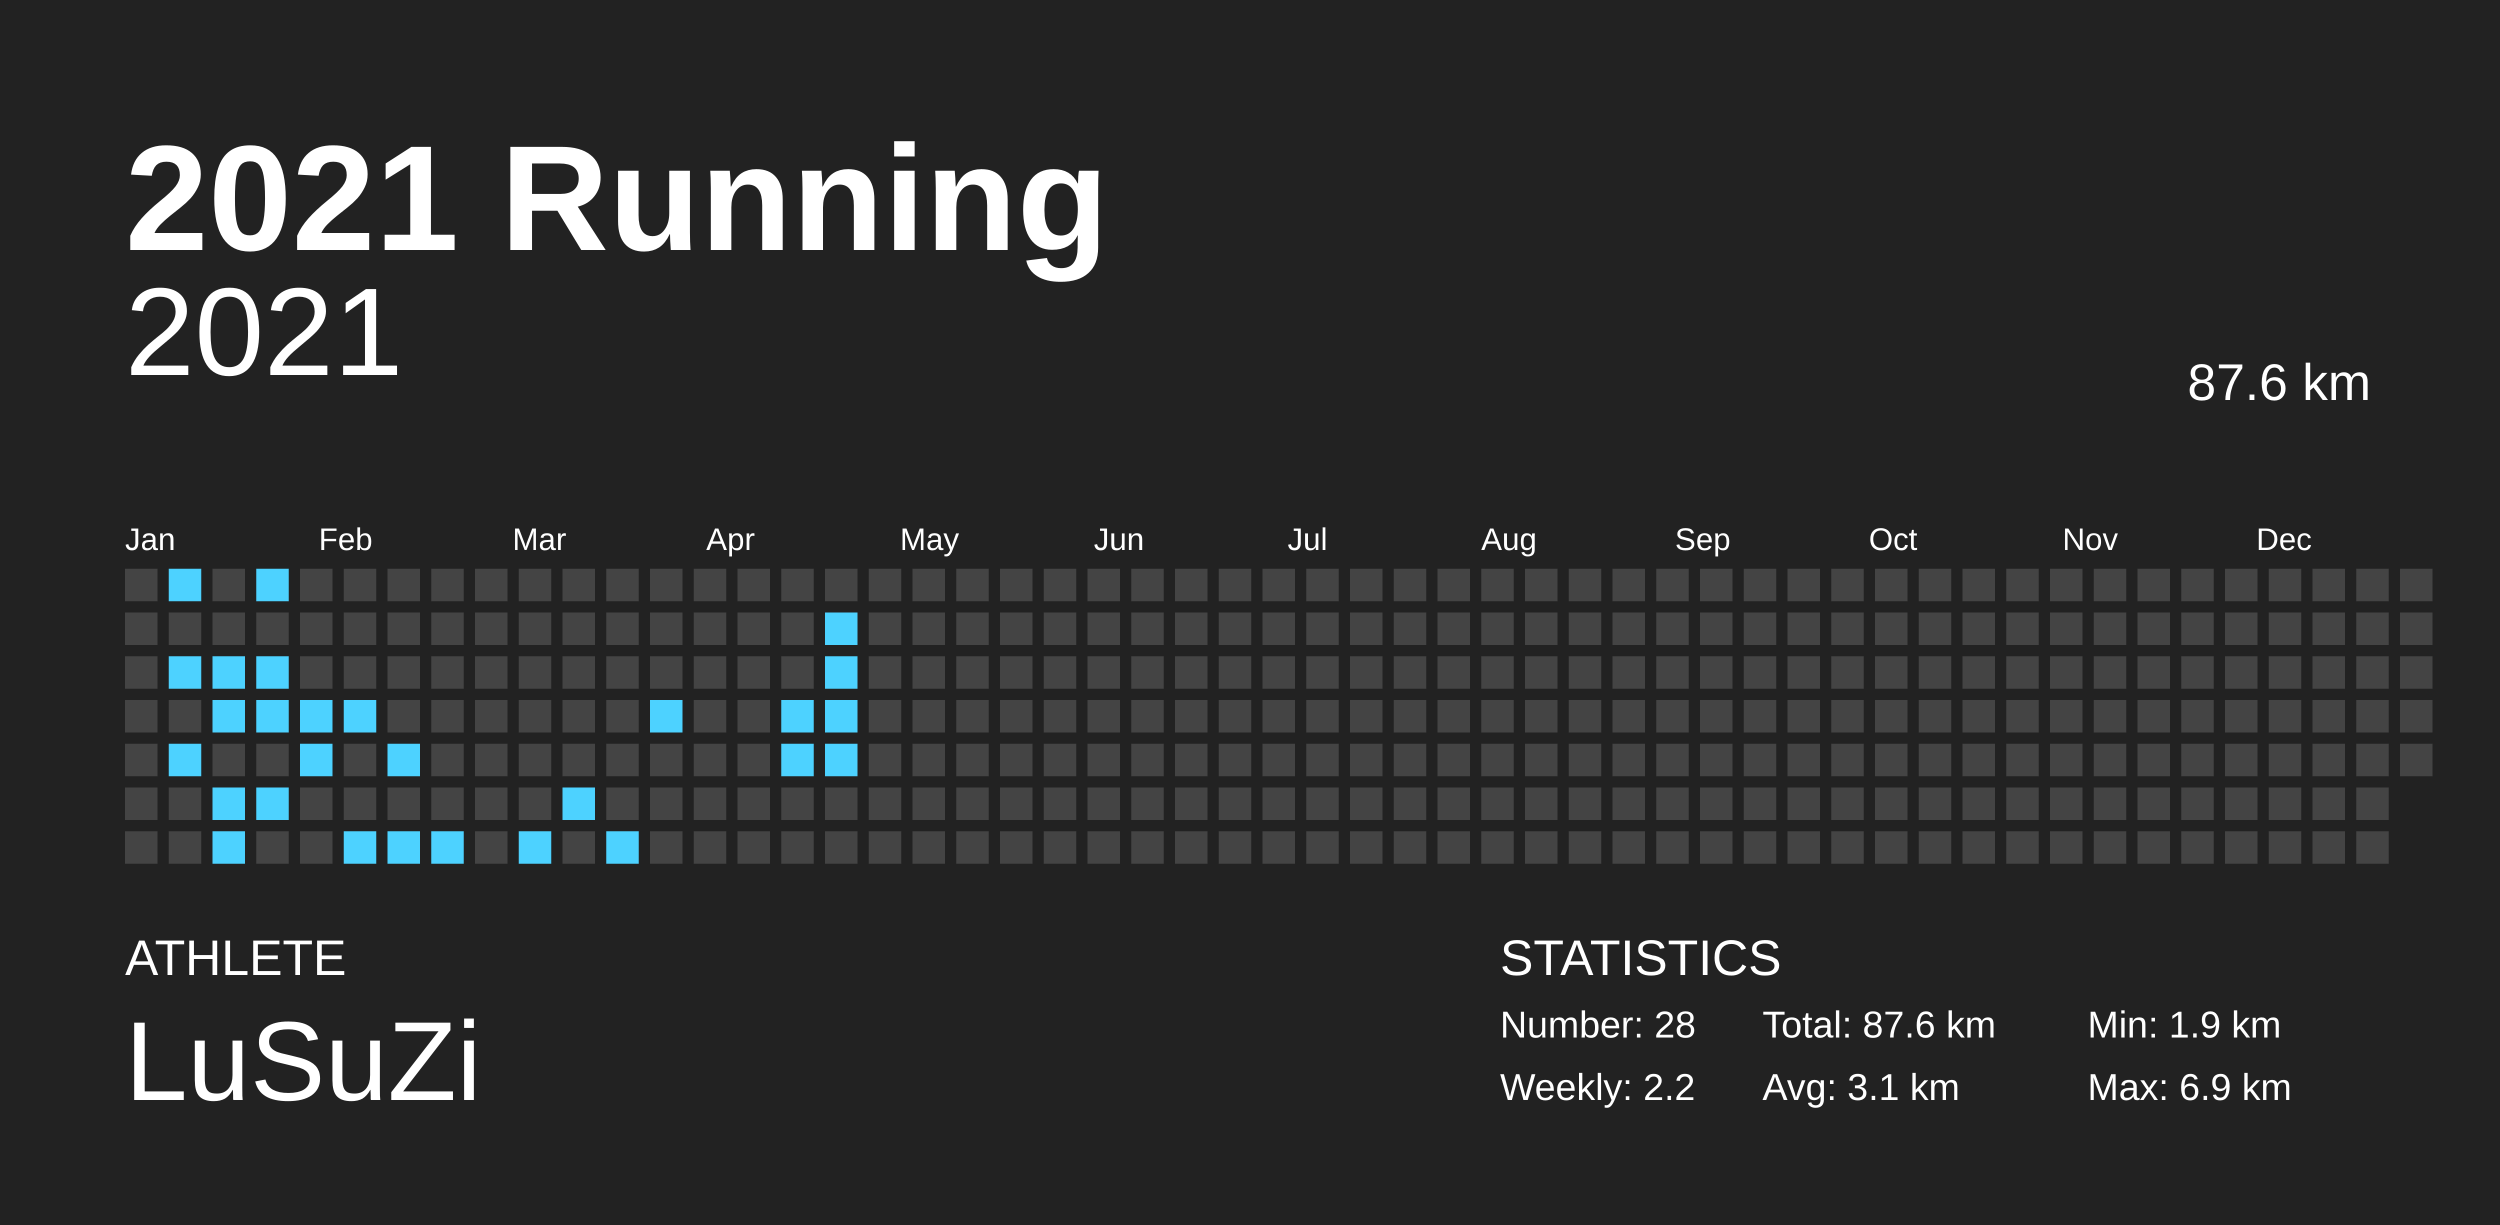
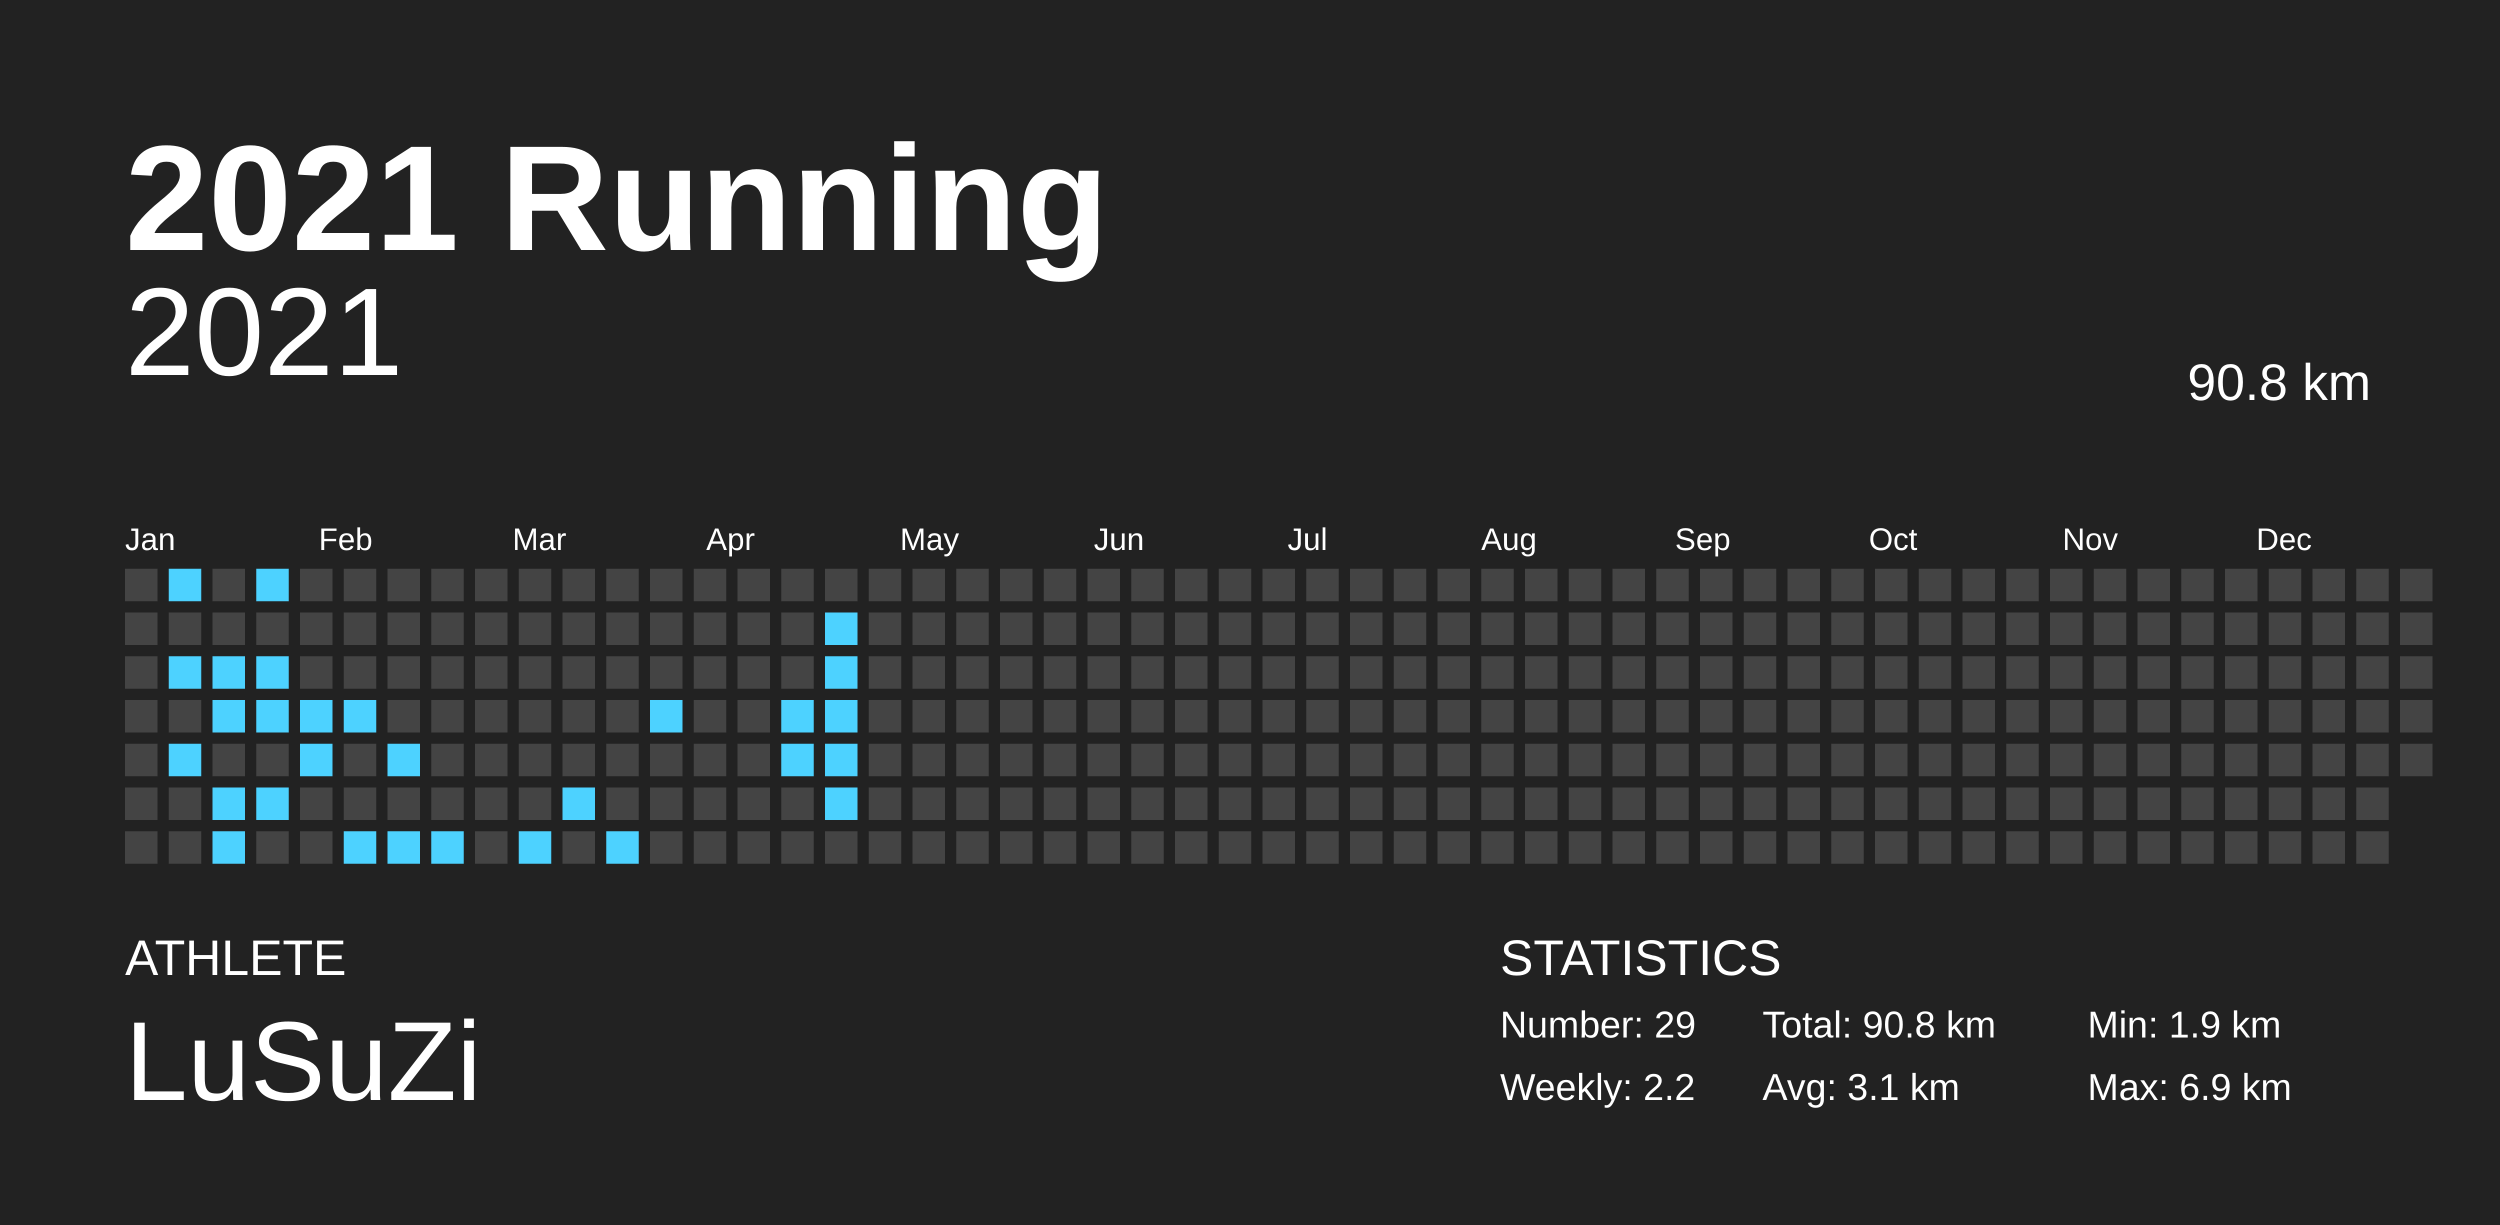
<svg xmlns="http://www.w3.org/2000/svg" baseProfile="full" height="98mm" version="1.1" viewBox="0,0,200,98" width="200mm">
  <defs />
  <rect fill="#222222" height="98" width="200" x="0" y="0" />
  <text fill="#FFFFFF" style="font-size:12px; font-family:Arial; font-weight:bold;" x="10" y="20">2021 Running</text>
  <text fill="#FFFFFF" style="font-size:4px; font-family:Arial" x="10" y="78">ATHLETE</text>
  <text fill="#FFFFFF" style="font-size:9px; font-family:Arial" x="10" y="88">LuSuZi</text>
  <text fill="#FFFFFF" style="font-size:4px; font-family:Arial" x="120" y="78">STATISTICS</text>
-   <text fill="#FFFFFF" style="font-size:3px; font-family:Arial" x="120" y="83">Number: 28</text>
+   <text fill="#FFFFFF" style="font-size:3px; font-family:Arial" x="120" y="83">Number: 29</text>
  <text fill="#FFFFFF" style="font-size:3px; font-family:Arial" x="120" y="88">Weekly: 2.2</text>
-   <text fill="#FFFFFF" style="font-size:3px; font-family:Arial" x="141" y="83">Total: 87.6 km</text>
+   <text fill="#FFFFFF" style="font-size:3px; font-family:Arial" x="141" y="83">Total: 90.8 km</text>
  <text fill="#FFFFFF" style="font-size:3px; font-family:Arial" x="141" y="88">Avg: 3.1 km</text>
  <text fill="#FFFFFF" style="font-size:3px; font-family:Arial" x="167" y="83">Min: 1.9 km</text>
  <text fill="#FFFFFF" style="font-size:3px; font-family:Arial" x="167" y="88">Max: 6.9 km</text>
  <text alignment-baseline="hanging" fill="#FFFFFF" style="font-size:10.0px; font-family:Arial;" x="10" y="30">2021</text>
-   <text alignment-baseline="hanging" fill="#FFFFFF" style="font-size:4.125px; font-family:Arial;" x="175" y="32">87.6 km</text>
+   <text alignment-baseline="hanging" fill="#FFFFFF" style="font-size:4.125px; font-family:Arial;" x="175" y="32">90.8 km</text>
  <text fill="#FFFFFF" style="font-size:2.5px; font-family:Arial" x="10.0" y="44">Jan</text>
  <text fill="#FFFFFF" style="font-size:2.5px; font-family:Arial" x="25.5" y="44">Feb</text>
  <text fill="#FFFFFF" style="font-size:2.5px; font-family:Arial" x="41.0" y="44">Mar</text>
  <text fill="#FFFFFF" style="font-size:2.5px; font-family:Arial" x="56.5" y="44">Apr</text>
  <text fill="#FFFFFF" style="font-size:2.5px; font-family:Arial" x="72.0" y="44">May</text>
  <text fill="#FFFFFF" style="font-size:2.5px; font-family:Arial" x="87.5" y="44">Jun</text>
  <text fill="#FFFFFF" style="font-size:2.5px; font-family:Arial" x="103.0" y="44">Jul</text>
  <text fill="#FFFFFF" style="font-size:2.5px; font-family:Arial" x="118.5" y="44">Aug</text>
  <text fill="#FFFFFF" style="font-size:2.5px; font-family:Arial" x="134.0" y="44">Sep</text>
  <text fill="#FFFFFF" style="font-size:2.5px; font-family:Arial" x="149.5" y="44">Oct</text>
  <text fill="#FFFFFF" style="font-size:2.5px; font-family:Arial" x="165.0" y="44">Nov</text>
  <text fill="#FFFFFF" style="font-size:2.5px; font-family:Arial" x="180.5" y="44">Dec</text>
  <rect fill="#444444" height="2.6" width="2.6" x="10.0" y="45.5" />
  <rect fill="#444444" height="2.6" width="2.6" x="10.0" y="49.0" />
  <rect fill="#444444" height="2.6" width="2.6" x="10.0" y="52.5" />
  <rect fill="#444444" height="2.6" width="2.6" x="10.0" y="56.0" />
  <rect fill="#444444" height="2.6" width="2.6" x="10.0" y="59.5" />
  <rect fill="#444444" height="2.6" width="2.6" x="10.0" y="63.0" />
  <rect fill="#444444" height="2.6" width="2.6" x="10.0" y="66.5" />
  <rect fill="#4dd2ff" height="2.6" width="2.6" x="13.5" y="45.5" />
  <rect fill="#444444" height="2.6" width="2.6" x="13.5" y="49.0" />
  <rect fill="#4dd2ff" height="2.6" width="2.6" x="13.5" y="52.5" />
  <rect fill="#444444" height="2.6" width="2.6" x="13.5" y="56.0" />
  <rect fill="#4dd2ff" height="2.6" width="2.6" x="13.5" y="59.5" />
  <rect fill="#444444" height="2.6" width="2.6" x="13.5" y="63.0" />
  <rect fill="#444444" height="2.6" width="2.6" x="13.5" y="66.5" />
  <rect fill="#444444" height="2.6" width="2.6" x="17.0" y="45.5" />
  <rect fill="#444444" height="2.6" width="2.6" x="17.0" y="49.0" />
  <rect fill="#4dd2ff" height="2.6" width="2.6" x="17.0" y="52.5" />
  <rect fill="#4dd2ff" height="2.6" width="2.6" x="17.0" y="56.0" />
  <rect fill="#444444" height="2.6" width="2.6" x="17.0" y="59.5" />
  <rect fill="#4dd2ff" height="2.6" width="2.6" x="17.0" y="63.0" />
  <rect fill="#4dd2ff" height="2.6" width="2.6" x="17.0" y="66.5" />
  <rect fill="#4dd2ff" height="2.6" width="2.6" x="20.5" y="45.5" />
  <rect fill="#444444" height="2.6" width="2.6" x="20.5" y="49.0" />
  <rect fill="#4dd2ff" height="2.6" width="2.6" x="20.5" y="52.5" />
  <rect fill="#4dd2ff" height="2.6" width="2.6" x="20.5" y="56.0" />
  <rect fill="#444444" height="2.6" width="2.6" x="20.5" y="59.5" />
  <rect fill="#4dd2ff" height="2.6" width="2.6" x="20.5" y="63.0" />
  <rect fill="#444444" height="2.6" width="2.6" x="20.5" y="66.5" />
  <rect fill="#444444" height="2.6" width="2.6" x="24.0" y="45.5" />
  <rect fill="#444444" height="2.6" width="2.6" x="24.0" y="49.0" />
  <rect fill="#444444" height="2.6" width="2.6" x="24.0" y="52.5" />
  <rect fill="#4dd2ff" height="2.6" width="2.6" x="24.0" y="56.0" />
  <rect fill="#4dd2ff" height="2.6" width="2.6" x="24.0" y="59.5" />
  <rect fill="#444444" height="2.6" width="2.6" x="24.0" y="63.0" />
  <rect fill="#444444" height="2.6" width="2.6" x="24.0" y="66.5" />
  <rect fill="#444444" height="2.6" width="2.6" x="27.5" y="45.5" />
  <rect fill="#444444" height="2.6" width="2.6" x="27.5" y="49.0" />
  <rect fill="#444444" height="2.6" width="2.6" x="27.5" y="52.5" />
  <rect fill="#4dd2ff" height="2.6" width="2.6" x="27.5" y="56.0" />
  <rect fill="#444444" height="2.6" width="2.6" x="27.5" y="59.5" />
  <rect fill="#444444" height="2.6" width="2.6" x="27.5" y="63.0" />
  <rect fill="#4dd2ff" height="2.6" width="2.6" x="27.5" y="66.5" />
  <rect fill="#444444" height="2.6" width="2.6" x="31.0" y="45.5" />
  <rect fill="#444444" height="2.6" width="2.6" x="31.0" y="49.0" />
  <rect fill="#444444" height="2.6" width="2.6" x="31.0" y="52.5" />
  <rect fill="#444444" height="2.6" width="2.6" x="31.0" y="56.0" />
  <rect fill="#4dd2ff" height="2.6" width="2.6" x="31.0" y="59.5" />
  <rect fill="#444444" height="2.6" width="2.6" x="31.0" y="63.0" />
  <rect fill="#4dd2ff" height="2.6" width="2.6" x="31.0" y="66.5" />
  <rect fill="#444444" height="2.6" width="2.6" x="34.5" y="45.5" />
  <rect fill="#444444" height="2.6" width="2.6" x="34.5" y="49.0" />
  <rect fill="#444444" height="2.6" width="2.6" x="34.5" y="52.5" />
  <rect fill="#444444" height="2.6" width="2.6" x="34.5" y="56.0" />
  <rect fill="#444444" height="2.6" width="2.6" x="34.5" y="59.5" />
  <rect fill="#444444" height="2.6" width="2.6" x="34.5" y="63.0" />
  <rect fill="#4dd2ff" height="2.6" width="2.6" x="34.5" y="66.5" />
  <rect fill="#444444" height="2.6" width="2.6" x="38.0" y="45.5" />
  <rect fill="#444444" height="2.6" width="2.6" x="38.0" y="49.0" />
  <rect fill="#444444" height="2.6" width="2.6" x="38.0" y="52.5" />
  <rect fill="#444444" height="2.6" width="2.6" x="38.0" y="56.0" />
  <rect fill="#444444" height="2.6" width="2.6" x="38.0" y="59.5" />
  <rect fill="#444444" height="2.6" width="2.6" x="38.0" y="63.0" />
  <rect fill="#444444" height="2.6" width="2.6" x="38.0" y="66.5" />
  <rect fill="#444444" height="2.6" width="2.6" x="41.5" y="45.5" />
  <rect fill="#444444" height="2.6" width="2.6" x="41.5" y="49.0" />
  <rect fill="#444444" height="2.6" width="2.6" x="41.5" y="52.5" />
  <rect fill="#444444" height="2.6" width="2.6" x="41.5" y="56.0" />
  <rect fill="#444444" height="2.6" width="2.6" x="41.5" y="59.5" />
  <rect fill="#444444" height="2.6" width="2.6" x="41.5" y="63.0" />
  <rect fill="#4dd2ff" height="2.6" width="2.6" x="41.5" y="66.5" />
  <rect fill="#444444" height="2.6" width="2.6" x="45.0" y="45.5" />
  <rect fill="#444444" height="2.6" width="2.6" x="45.0" y="49.0" />
  <rect fill="#444444" height="2.6" width="2.6" x="45.0" y="52.5" />
  <rect fill="#444444" height="2.6" width="2.6" x="45.0" y="56.0" />
  <rect fill="#444444" height="2.6" width="2.6" x="45.0" y="59.5" />
  <rect fill="#4dd2ff" height="2.6" width="2.6" x="45.0" y="63.0" />
  <rect fill="#444444" height="2.6" width="2.6" x="45.0" y="66.5" />
  <rect fill="#444444" height="2.6" width="2.6" x="48.5" y="45.5" />
  <rect fill="#444444" height="2.6" width="2.6" x="48.5" y="49.0" />
  <rect fill="#444444" height="2.6" width="2.6" x="48.5" y="52.5" />
  <rect fill="#444444" height="2.6" width="2.6" x="48.5" y="56.0" />
  <rect fill="#444444" height="2.6" width="2.6" x="48.5" y="59.5" />
  <rect fill="#444444" height="2.6" width="2.6" x="48.5" y="63.0" />
  <rect fill="#4dd2ff" height="2.6" width="2.6" x="48.5" y="66.5" />
  <rect fill="#444444" height="2.6" width="2.6" x="52.0" y="45.5" />
  <rect fill="#444444" height="2.6" width="2.6" x="52.0" y="49.0" />
  <rect fill="#444444" height="2.6" width="2.6" x="52.0" y="52.5" />
  <rect fill="#4dd2ff" height="2.6" width="2.6" x="52.0" y="56.0" />
  <rect fill="#444444" height="2.6" width="2.6" x="52.0" y="59.5" />
  <rect fill="#444444" height="2.6" width="2.6" x="52.0" y="63.0" />
  <rect fill="#444444" height="2.6" width="2.6" x="52.0" y="66.5" />
  <rect fill="#444444" height="2.6" width="2.6" x="55.5" y="45.5" />
  <rect fill="#444444" height="2.6" width="2.6" x="55.5" y="49.0" />
  <rect fill="#444444" height="2.6" width="2.6" x="55.5" y="52.5" />
  <rect fill="#444444" height="2.6" width="2.6" x="55.5" y="56.0" />
  <rect fill="#444444" height="2.6" width="2.6" x="55.5" y="59.5" />
  <rect fill="#444444" height="2.6" width="2.6" x="55.5" y="63.0" />
  <rect fill="#444444" height="2.6" width="2.6" x="55.5" y="66.5" />
  <rect fill="#444444" height="2.6" width="2.6" x="59.0" y="45.5" />
  <rect fill="#444444" height="2.6" width="2.6" x="59.0" y="49.0" />
  <rect fill="#444444" height="2.6" width="2.6" x="59.0" y="52.5" />
  <rect fill="#444444" height="2.6" width="2.6" x="59.0" y="56.0" />
  <rect fill="#444444" height="2.6" width="2.6" x="59.0" y="59.5" />
  <rect fill="#444444" height="2.6" width="2.6" x="59.0" y="63.0" />
  <rect fill="#444444" height="2.6" width="2.6" x="59.0" y="66.5" />
  <rect fill="#444444" height="2.6" width="2.6" x="62.5" y="45.5" />
  <rect fill="#444444" height="2.6" width="2.6" x="62.5" y="49.0" />
  <rect fill="#444444" height="2.6" width="2.6" x="62.5" y="52.5" />
  <rect fill="#4dd2ff" height="2.6" width="2.6" x="62.5" y="56.0" />
  <rect fill="#4dd2ff" height="2.6" width="2.6" x="62.5" y="59.5" />
  <rect fill="#444444" height="2.6" width="2.6" x="62.5" y="63.0" />
  <rect fill="#444444" height="2.6" width="2.6" x="62.5" y="66.5" />
  <rect fill="#444444" height="2.6" width="2.6" x="66.0" y="45.5" />
  <rect fill="#4dd2ff" height="2.6" width="2.6" x="66.0" y="49.0" />
  <rect fill="#4dd2ff" height="2.6" width="2.6" x="66.0" y="52.5" />
  <rect fill="#4dd2ff" height="2.6" width="2.6" x="66.0" y="56.0" />
  <rect fill="#4dd2ff" height="2.6" width="2.6" x="66.0" y="59.5" />
-   <rect fill="#444444" height="2.6" width="2.6" x="66.0" y="63.0" />
+   <rect fill="#4dd2ff" height="2.6" width="2.6" x="66.0" y="63.0" />
  <rect fill="#444444" height="2.6" width="2.6" x="66.0" y="66.5" />
  <rect fill="#444444" height="2.6" width="2.6" x="69.5" y="45.5" />
  <rect fill="#444444" height="2.6" width="2.6" x="69.5" y="49.0" />
  <rect fill="#444444" height="2.6" width="2.6" x="69.5" y="52.5" />
  <rect fill="#444444" height="2.6" width="2.6" x="69.5" y="56.0" />
  <rect fill="#444444" height="2.6" width="2.6" x="69.5" y="59.5" />
  <rect fill="#444444" height="2.6" width="2.6" x="69.5" y="63.0" />
  <rect fill="#444444" height="2.6" width="2.6" x="69.5" y="66.5" />
  <rect fill="#444444" height="2.6" width="2.6" x="73.0" y="45.5" />
  <rect fill="#444444" height="2.6" width="2.6" x="73.0" y="49.0" />
  <rect fill="#444444" height="2.6" width="2.6" x="73.0" y="52.5" />
  <rect fill="#444444" height="2.6" width="2.6" x="73.0" y="56.0" />
  <rect fill="#444444" height="2.6" width="2.6" x="73.0" y="59.5" />
  <rect fill="#444444" height="2.6" width="2.6" x="73.0" y="63.0" />
  <rect fill="#444444" height="2.6" width="2.6" x="73.0" y="66.5" />
  <rect fill="#444444" height="2.6" width="2.6" x="76.5" y="45.5" />
  <rect fill="#444444" height="2.6" width="2.6" x="76.5" y="49.0" />
  <rect fill="#444444" height="2.6" width="2.6" x="76.5" y="52.5" />
  <rect fill="#444444" height="2.6" width="2.6" x="76.5" y="56.0" />
  <rect fill="#444444" height="2.6" width="2.6" x="76.5" y="59.5" />
  <rect fill="#444444" height="2.6" width="2.6" x="76.5" y="63.0" />
  <rect fill="#444444" height="2.6" width="2.6" x="76.5" y="66.5" />
  <rect fill="#444444" height="2.6" width="2.6" x="80.0" y="45.5" />
  <rect fill="#444444" height="2.6" width="2.6" x="80.0" y="49.0" />
  <rect fill="#444444" height="2.6" width="2.6" x="80.0" y="52.5" />
  <rect fill="#444444" height="2.6" width="2.6" x="80.0" y="56.0" />
  <rect fill="#444444" height="2.6" width="2.6" x="80.0" y="59.5" />
  <rect fill="#444444" height="2.6" width="2.6" x="80.0" y="63.0" />
  <rect fill="#444444" height="2.6" width="2.6" x="80.0" y="66.5" />
  <rect fill="#444444" height="2.6" width="2.6" x="83.5" y="45.5" />
  <rect fill="#444444" height="2.6" width="2.6" x="83.5" y="49.0" />
  <rect fill="#444444" height="2.6" width="2.6" x="83.5" y="52.5" />
  <rect fill="#444444" height="2.6" width="2.6" x="83.5" y="56.0" />
  <rect fill="#444444" height="2.6" width="2.6" x="83.5" y="59.5" />
  <rect fill="#444444" height="2.6" width="2.6" x="83.5" y="63.0" />
  <rect fill="#444444" height="2.6" width="2.6" x="83.5" y="66.5" />
  <rect fill="#444444" height="2.6" width="2.6" x="87.0" y="45.5" />
  <rect fill="#444444" height="2.6" width="2.6" x="87.0" y="49.0" />
  <rect fill="#444444" height="2.6" width="2.6" x="87.0" y="52.5" />
  <rect fill="#444444" height="2.6" width="2.6" x="87.0" y="56.0" />
  <rect fill="#444444" height="2.6" width="2.6" x="87.0" y="59.5" />
  <rect fill="#444444" height="2.6" width="2.6" x="87.0" y="63.0" />
  <rect fill="#444444" height="2.6" width="2.6" x="87.0" y="66.5" />
  <rect fill="#444444" height="2.6" width="2.6" x="90.5" y="45.5" />
  <rect fill="#444444" height="2.6" width="2.6" x="90.5" y="49.0" />
  <rect fill="#444444" height="2.6" width="2.6" x="90.5" y="52.5" />
  <rect fill="#444444" height="2.6" width="2.6" x="90.5" y="56.0" />
  <rect fill="#444444" height="2.6" width="2.6" x="90.5" y="59.5" />
  <rect fill="#444444" height="2.6" width="2.6" x="90.5" y="63.0" />
  <rect fill="#444444" height="2.6" width="2.6" x="90.5" y="66.5" />
  <rect fill="#444444" height="2.6" width="2.6" x="94.0" y="45.5" />
  <rect fill="#444444" height="2.6" width="2.6" x="94.0" y="49.0" />
  <rect fill="#444444" height="2.6" width="2.6" x="94.0" y="52.5" />
  <rect fill="#444444" height="2.6" width="2.6" x="94.0" y="56.0" />
  <rect fill="#444444" height="2.6" width="2.6" x="94.0" y="59.5" />
  <rect fill="#444444" height="2.6" width="2.6" x="94.0" y="63.0" />
  <rect fill="#444444" height="2.6" width="2.6" x="94.0" y="66.5" />
  <rect fill="#444444" height="2.6" width="2.6" x="97.5" y="45.5" />
  <rect fill="#444444" height="2.6" width="2.6" x="97.5" y="49.0" />
  <rect fill="#444444" height="2.6" width="2.6" x="97.5" y="52.5" />
  <rect fill="#444444" height="2.6" width="2.6" x="97.5" y="56.0" />
  <rect fill="#444444" height="2.6" width="2.6" x="97.5" y="59.5" />
  <rect fill="#444444" height="2.6" width="2.6" x="97.5" y="63.0" />
  <rect fill="#444444" height="2.6" width="2.6" x="97.5" y="66.5" />
  <rect fill="#444444" height="2.6" width="2.6" x="101.0" y="45.5" />
  <rect fill="#444444" height="2.6" width="2.6" x="101.0" y="49.0" />
  <rect fill="#444444" height="2.6" width="2.6" x="101.0" y="52.5" />
  <rect fill="#444444" height="2.6" width="2.6" x="101.0" y="56.0" />
  <rect fill="#444444" height="2.6" width="2.6" x="101.0" y="59.5" />
  <rect fill="#444444" height="2.6" width="2.6" x="101.0" y="63.0" />
  <rect fill="#444444" height="2.6" width="2.6" x="101.0" y="66.5" />
  <rect fill="#444444" height="2.6" width="2.6" x="104.5" y="45.5" />
  <rect fill="#444444" height="2.6" width="2.6" x="104.5" y="49.0" />
  <rect fill="#444444" height="2.6" width="2.6" x="104.5" y="52.5" />
  <rect fill="#444444" height="2.6" width="2.6" x="104.5" y="56.0" />
  <rect fill="#444444" height="2.6" width="2.6" x="104.5" y="59.5" />
  <rect fill="#444444" height="2.6" width="2.6" x="104.5" y="63.0" />
  <rect fill="#444444" height="2.6" width="2.6" x="104.5" y="66.5" />
  <rect fill="#444444" height="2.6" width="2.6" x="108.0" y="45.5" />
  <rect fill="#444444" height="2.6" width="2.6" x="108.0" y="49.0" />
  <rect fill="#444444" height="2.6" width="2.6" x="108.0" y="52.5" />
  <rect fill="#444444" height="2.6" width="2.6" x="108.0" y="56.0" />
  <rect fill="#444444" height="2.6" width="2.6" x="108.0" y="59.5" />
  <rect fill="#444444" height="2.6" width="2.6" x="108.0" y="63.0" />
  <rect fill="#444444" height="2.6" width="2.6" x="108.0" y="66.5" />
  <rect fill="#444444" height="2.6" width="2.6" x="111.5" y="45.5" />
  <rect fill="#444444" height="2.6" width="2.6" x="111.5" y="49.0" />
  <rect fill="#444444" height="2.6" width="2.6" x="111.5" y="52.5" />
  <rect fill="#444444" height="2.6" width="2.6" x="111.5" y="56.0" />
  <rect fill="#444444" height="2.6" width="2.6" x="111.5" y="59.5" />
  <rect fill="#444444" height="2.6" width="2.6" x="111.5" y="63.0" />
  <rect fill="#444444" height="2.6" width="2.6" x="111.5" y="66.5" />
  <rect fill="#444444" height="2.6" width="2.6" x="115.0" y="45.5" />
  <rect fill="#444444" height="2.6" width="2.6" x="115.0" y="49.0" />
  <rect fill="#444444" height="2.6" width="2.6" x="115.0" y="52.5" />
  <rect fill="#444444" height="2.6" width="2.6" x="115.0" y="56.0" />
  <rect fill="#444444" height="2.6" width="2.6" x="115.0" y="59.5" />
  <rect fill="#444444" height="2.6" width="2.6" x="115.0" y="63.0" />
  <rect fill="#444444" height="2.6" width="2.6" x="115.0" y="66.5" />
  <rect fill="#444444" height="2.6" width="2.6" x="118.5" y="45.5" />
  <rect fill="#444444" height="2.6" width="2.6" x="118.5" y="49.0" />
  <rect fill="#444444" height="2.6" width="2.6" x="118.5" y="52.5" />
  <rect fill="#444444" height="2.6" width="2.6" x="118.5" y="56.0" />
  <rect fill="#444444" height="2.6" width="2.6" x="118.5" y="59.5" />
  <rect fill="#444444" height="2.6" width="2.6" x="118.5" y="63.0" />
  <rect fill="#444444" height="2.6" width="2.6" x="118.5" y="66.5" />
  <rect fill="#444444" height="2.6" width="2.6" x="122.0" y="45.5" />
  <rect fill="#444444" height="2.6" width="2.6" x="122.0" y="49.0" />
  <rect fill="#444444" height="2.6" width="2.6" x="122.0" y="52.5" />
  <rect fill="#444444" height="2.6" width="2.6" x="122.0" y="56.0" />
  <rect fill="#444444" height="2.6" width="2.6" x="122.0" y="59.5" />
  <rect fill="#444444" height="2.6" width="2.6" x="122.0" y="63.0" />
  <rect fill="#444444" height="2.6" width="2.6" x="122.0" y="66.5" />
  <rect fill="#444444" height="2.6" width="2.6" x="125.5" y="45.5" />
  <rect fill="#444444" height="2.6" width="2.6" x="125.5" y="49.0" />
  <rect fill="#444444" height="2.6" width="2.6" x="125.5" y="52.5" />
  <rect fill="#444444" height="2.6" width="2.6" x="125.5" y="56.0" />
  <rect fill="#444444" height="2.6" width="2.6" x="125.5" y="59.5" />
  <rect fill="#444444" height="2.6" width="2.6" x="125.5" y="63.0" />
  <rect fill="#444444" height="2.6" width="2.6" x="125.5" y="66.5" />
  <rect fill="#444444" height="2.6" width="2.6" x="129.0" y="45.5" />
  <rect fill="#444444" height="2.6" width="2.6" x="129.0" y="49.0" />
  <rect fill="#444444" height="2.6" width="2.6" x="129.0" y="52.5" />
  <rect fill="#444444" height="2.6" width="2.6" x="129.0" y="56.0" />
  <rect fill="#444444" height="2.6" width="2.6" x="129.0" y="59.5" />
  <rect fill="#444444" height="2.6" width="2.6" x="129.0" y="63.0" />
  <rect fill="#444444" height="2.6" width="2.6" x="129.0" y="66.5" />
  <rect fill="#444444" height="2.6" width="2.6" x="132.5" y="45.5" />
  <rect fill="#444444" height="2.6" width="2.6" x="132.5" y="49.0" />
  <rect fill="#444444" height="2.6" width="2.6" x="132.5" y="52.5" />
  <rect fill="#444444" height="2.6" width="2.6" x="132.5" y="56.0" />
  <rect fill="#444444" height="2.6" width="2.6" x="132.5" y="59.5" />
  <rect fill="#444444" height="2.6" width="2.6" x="132.5" y="63.0" />
  <rect fill="#444444" height="2.6" width="2.6" x="132.5" y="66.5" />
  <rect fill="#444444" height="2.6" width="2.6" x="136.0" y="45.5" />
  <rect fill="#444444" height="2.6" width="2.6" x="136.0" y="49.0" />
  <rect fill="#444444" height="2.6" width="2.6" x="136.0" y="52.5" />
  <rect fill="#444444" height="2.6" width="2.6" x="136.0" y="56.0" />
  <rect fill="#444444" height="2.6" width="2.6" x="136.0" y="59.5" />
  <rect fill="#444444" height="2.6" width="2.6" x="136.0" y="63.0" />
  <rect fill="#444444" height="2.6" width="2.6" x="136.0" y="66.5" />
  <rect fill="#444444" height="2.6" width="2.6" x="139.5" y="45.5" />
  <rect fill="#444444" height="2.6" width="2.6" x="139.5" y="49.0" />
  <rect fill="#444444" height="2.6" width="2.6" x="139.5" y="52.5" />
  <rect fill="#444444" height="2.6" width="2.6" x="139.5" y="56.0" />
  <rect fill="#444444" height="2.6" width="2.6" x="139.5" y="59.5" />
  <rect fill="#444444" height="2.6" width="2.6" x="139.5" y="63.0" />
  <rect fill="#444444" height="2.6" width="2.6" x="139.5" y="66.5" />
  <rect fill="#444444" height="2.6" width="2.6" x="143.0" y="45.5" />
  <rect fill="#444444" height="2.6" width="2.6" x="143.0" y="49.0" />
  <rect fill="#444444" height="2.6" width="2.6" x="143.0" y="52.5" />
  <rect fill="#444444" height="2.6" width="2.6" x="143.0" y="56.0" />
  <rect fill="#444444" height="2.6" width="2.6" x="143.0" y="59.5" />
  <rect fill="#444444" height="2.6" width="2.6" x="143.0" y="63.0" />
  <rect fill="#444444" height="2.6" width="2.6" x="143.0" y="66.5" />
  <rect fill="#444444" height="2.6" width="2.6" x="146.5" y="45.5" />
  <rect fill="#444444" height="2.6" width="2.6" x="146.5" y="49.0" />
  <rect fill="#444444" height="2.6" width="2.6" x="146.5" y="52.5" />
  <rect fill="#444444" height="2.6" width="2.6" x="146.5" y="56.0" />
  <rect fill="#444444" height="2.6" width="2.6" x="146.5" y="59.5" />
  <rect fill="#444444" height="2.6" width="2.6" x="146.5" y="63.0" />
  <rect fill="#444444" height="2.6" width="2.6" x="146.5" y="66.5" />
  <rect fill="#444444" height="2.6" width="2.6" x="150.0" y="45.5" />
  <rect fill="#444444" height="2.6" width="2.6" x="150.0" y="49.0" />
  <rect fill="#444444" height="2.6" width="2.6" x="150.0" y="52.5" />
  <rect fill="#444444" height="2.6" width="2.6" x="150.0" y="56.0" />
  <rect fill="#444444" height="2.6" width="2.6" x="150.0" y="59.5" />
  <rect fill="#444444" height="2.6" width="2.6" x="150.0" y="63.0" />
  <rect fill="#444444" height="2.6" width="2.6" x="150.0" y="66.5" />
  <rect fill="#444444" height="2.6" width="2.6" x="153.5" y="45.5" />
  <rect fill="#444444" height="2.6" width="2.6" x="153.5" y="49.0" />
  <rect fill="#444444" height="2.6" width="2.6" x="153.5" y="52.5" />
  <rect fill="#444444" height="2.6" width="2.6" x="153.5" y="56.0" />
  <rect fill="#444444" height="2.6" width="2.6" x="153.5" y="59.5" />
  <rect fill="#444444" height="2.6" width="2.6" x="153.5" y="63.0" />
  <rect fill="#444444" height="2.6" width="2.6" x="153.5" y="66.5" />
  <rect fill="#444444" height="2.6" width="2.6" x="157.0" y="45.5" />
  <rect fill="#444444" height="2.6" width="2.6" x="157.0" y="49.0" />
  <rect fill="#444444" height="2.6" width="2.6" x="157.0" y="52.5" />
  <rect fill="#444444" height="2.6" width="2.6" x="157.0" y="56.0" />
  <rect fill="#444444" height="2.6" width="2.6" x="157.0" y="59.5" />
  <rect fill="#444444" height="2.6" width="2.6" x="157.0" y="63.0" />
  <rect fill="#444444" height="2.6" width="2.6" x="157.0" y="66.5" />
  <rect fill="#444444" height="2.6" width="2.6" x="160.5" y="45.5" />
  <rect fill="#444444" height="2.6" width="2.6" x="160.5" y="49.0" />
  <rect fill="#444444" height="2.6" width="2.6" x="160.5" y="52.5" />
  <rect fill="#444444" height="2.6" width="2.6" x="160.5" y="56.0" />
  <rect fill="#444444" height="2.6" width="2.6" x="160.5" y="59.5" />
  <rect fill="#444444" height="2.6" width="2.6" x="160.5" y="63.0" />
  <rect fill="#444444" height="2.6" width="2.6" x="160.5" y="66.5" />
  <rect fill="#444444" height="2.6" width="2.6" x="164.0" y="45.5" />
  <rect fill="#444444" height="2.6" width="2.6" x="164.0" y="49.0" />
  <rect fill="#444444" height="2.6" width="2.6" x="164.0" y="52.5" />
  <rect fill="#444444" height="2.6" width="2.6" x="164.0" y="56.0" />
  <rect fill="#444444" height="2.6" width="2.6" x="164.0" y="59.5" />
  <rect fill="#444444" height="2.6" width="2.6" x="164.0" y="63.0" />
  <rect fill="#444444" height="2.6" width="2.6" x="164.0" y="66.5" />
  <rect fill="#444444" height="2.6" width="2.6" x="167.5" y="45.5" />
  <rect fill="#444444" height="2.6" width="2.6" x="167.5" y="49.0" />
  <rect fill="#444444" height="2.6" width="2.6" x="167.5" y="52.5" />
  <rect fill="#444444" height="2.6" width="2.6" x="167.5" y="56.0" />
  <rect fill="#444444" height="2.6" width="2.6" x="167.5" y="59.5" />
  <rect fill="#444444" height="2.6" width="2.6" x="167.5" y="63.0" />
  <rect fill="#444444" height="2.6" width="2.6" x="167.5" y="66.5" />
  <rect fill="#444444" height="2.6" width="2.6" x="171.0" y="45.5" />
  <rect fill="#444444" height="2.6" width="2.6" x="171.0" y="49.0" />
  <rect fill="#444444" height="2.6" width="2.6" x="171.0" y="52.5" />
  <rect fill="#444444" height="2.6" width="2.6" x="171.0" y="56.0" />
  <rect fill="#444444" height="2.6" width="2.6" x="171.0" y="59.5" />
  <rect fill="#444444" height="2.6" width="2.6" x="171.0" y="63.0" />
  <rect fill="#444444" height="2.6" width="2.6" x="171.0" y="66.5" />
  <rect fill="#444444" height="2.6" width="2.6" x="174.5" y="45.5" />
  <rect fill="#444444" height="2.6" width="2.6" x="174.5" y="49.0" />
  <rect fill="#444444" height="2.6" width="2.6" x="174.5" y="52.5" />
  <rect fill="#444444" height="2.6" width="2.6" x="174.5" y="56.0" />
  <rect fill="#444444" height="2.6" width="2.6" x="174.5" y="59.5" />
  <rect fill="#444444" height="2.6" width="2.6" x="174.5" y="63.0" />
  <rect fill="#444444" height="2.6" width="2.6" x="174.5" y="66.5" />
  <rect fill="#444444" height="2.6" width="2.6" x="178.0" y="45.5" />
  <rect fill="#444444" height="2.6" width="2.6" x="178.0" y="49.0" />
  <rect fill="#444444" height="2.6" width="2.6" x="178.0" y="52.5" />
  <rect fill="#444444" height="2.6" width="2.6" x="178.0" y="56.0" />
  <rect fill="#444444" height="2.6" width="2.6" x="178.0" y="59.5" />
  <rect fill="#444444" height="2.6" width="2.6" x="178.0" y="63.0" />
  <rect fill="#444444" height="2.6" width="2.6" x="178.0" y="66.5" />
  <rect fill="#444444" height="2.6" width="2.6" x="181.5" y="45.5" />
  <rect fill="#444444" height="2.6" width="2.6" x="181.5" y="49.0" />
  <rect fill="#444444" height="2.6" width="2.6" x="181.5" y="52.5" />
  <rect fill="#444444" height="2.6" width="2.6" x="181.5" y="56.0" />
  <rect fill="#444444" height="2.6" width="2.6" x="181.5" y="59.5" />
  <rect fill="#444444" height="2.6" width="2.6" x="181.5" y="63.0" />
  <rect fill="#444444" height="2.6" width="2.6" x="181.5" y="66.5" />
  <rect fill="#444444" height="2.6" width="2.6" x="185.0" y="45.5" />
  <rect fill="#444444" height="2.6" width="2.6" x="185.0" y="49.0" />
  <rect fill="#444444" height="2.6" width="2.6" x="185.0" y="52.5" />
  <rect fill="#444444" height="2.6" width="2.6" x="185.0" y="56.0" />
  <rect fill="#444444" height="2.6" width="2.6" x="185.0" y="59.5" />
  <rect fill="#444444" height="2.6" width="2.6" x="185.0" y="63.0" />
  <rect fill="#444444" height="2.6" width="2.6" x="185.0" y="66.5" />
  <rect fill="#444444" height="2.6" width="2.6" x="188.5" y="45.5" />
  <rect fill="#444444" height="2.6" width="2.6" x="188.5" y="49.0" />
  <rect fill="#444444" height="2.6" width="2.6" x="188.5" y="52.5" />
  <rect fill="#444444" height="2.6" width="2.6" x="188.5" y="56.0" />
  <rect fill="#444444" height="2.6" width="2.6" x="188.5" y="59.5" />
  <rect fill="#444444" height="2.6" width="2.6" x="188.5" y="63.0" />
  <rect fill="#444444" height="2.6" width="2.6" x="188.5" y="66.5" />
  <rect fill="#444444" height="2.6" width="2.6" x="192.0" y="45.5" />
  <rect fill="#444444" height="2.6" width="2.6" x="192.0" y="49.0" />
  <rect fill="#444444" height="2.6" width="2.6" x="192.0" y="52.5" />
  <rect fill="#444444" height="2.6" width="2.6" x="192.0" y="56.0" />
  <rect fill="#444444" height="2.6" width="2.6" x="192.0" y="59.5" />
</svg>
